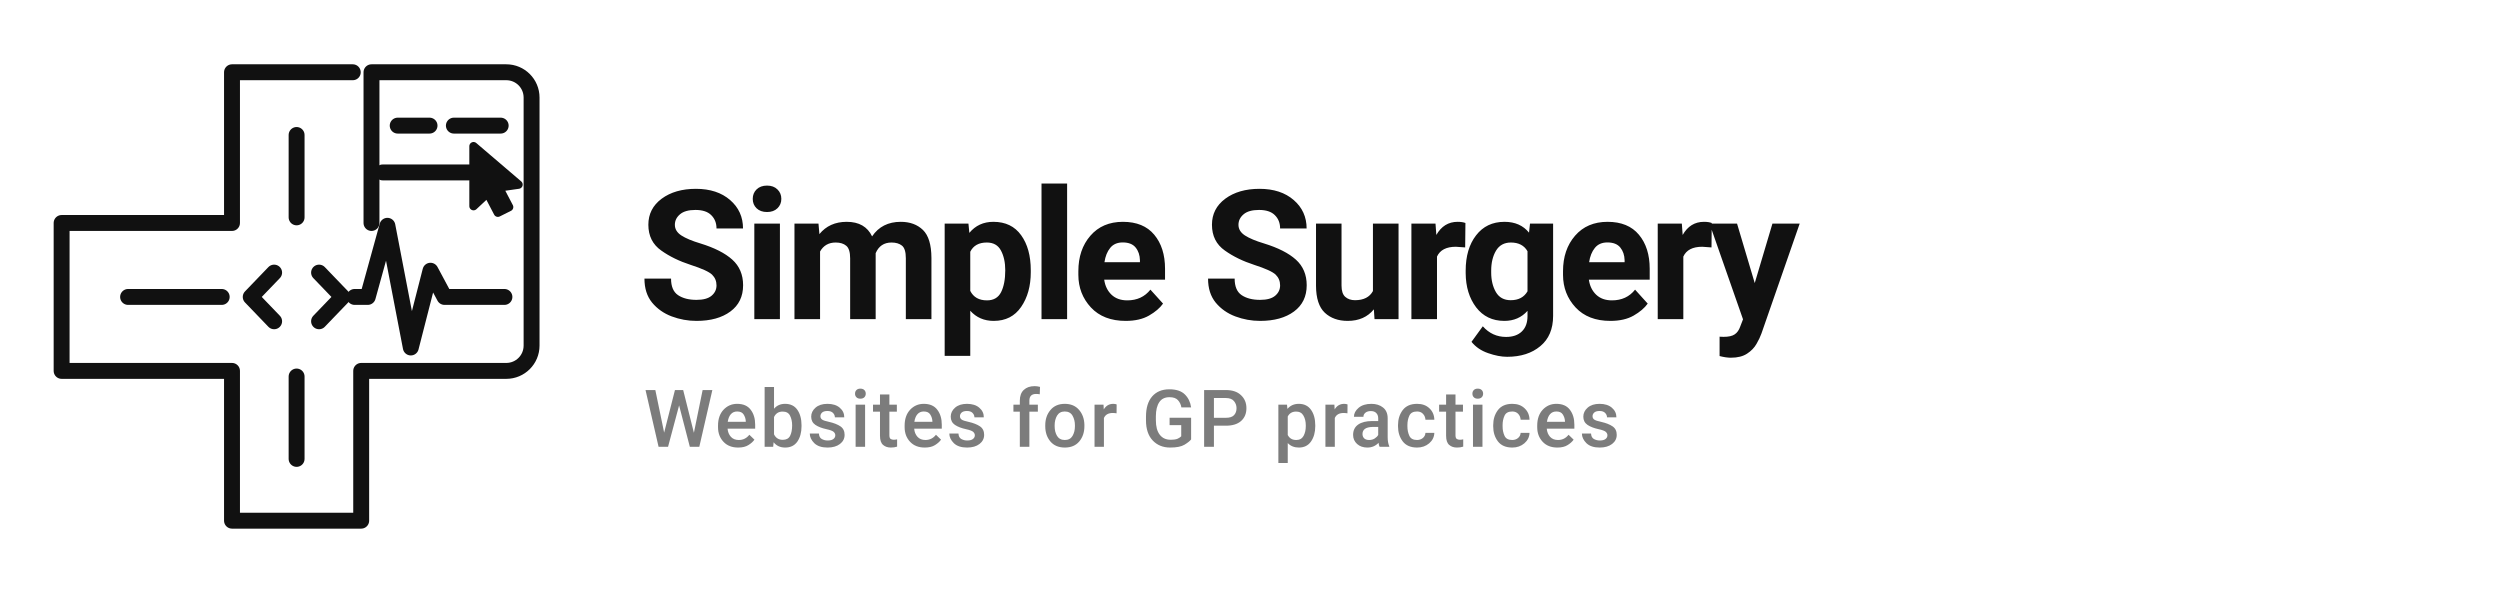
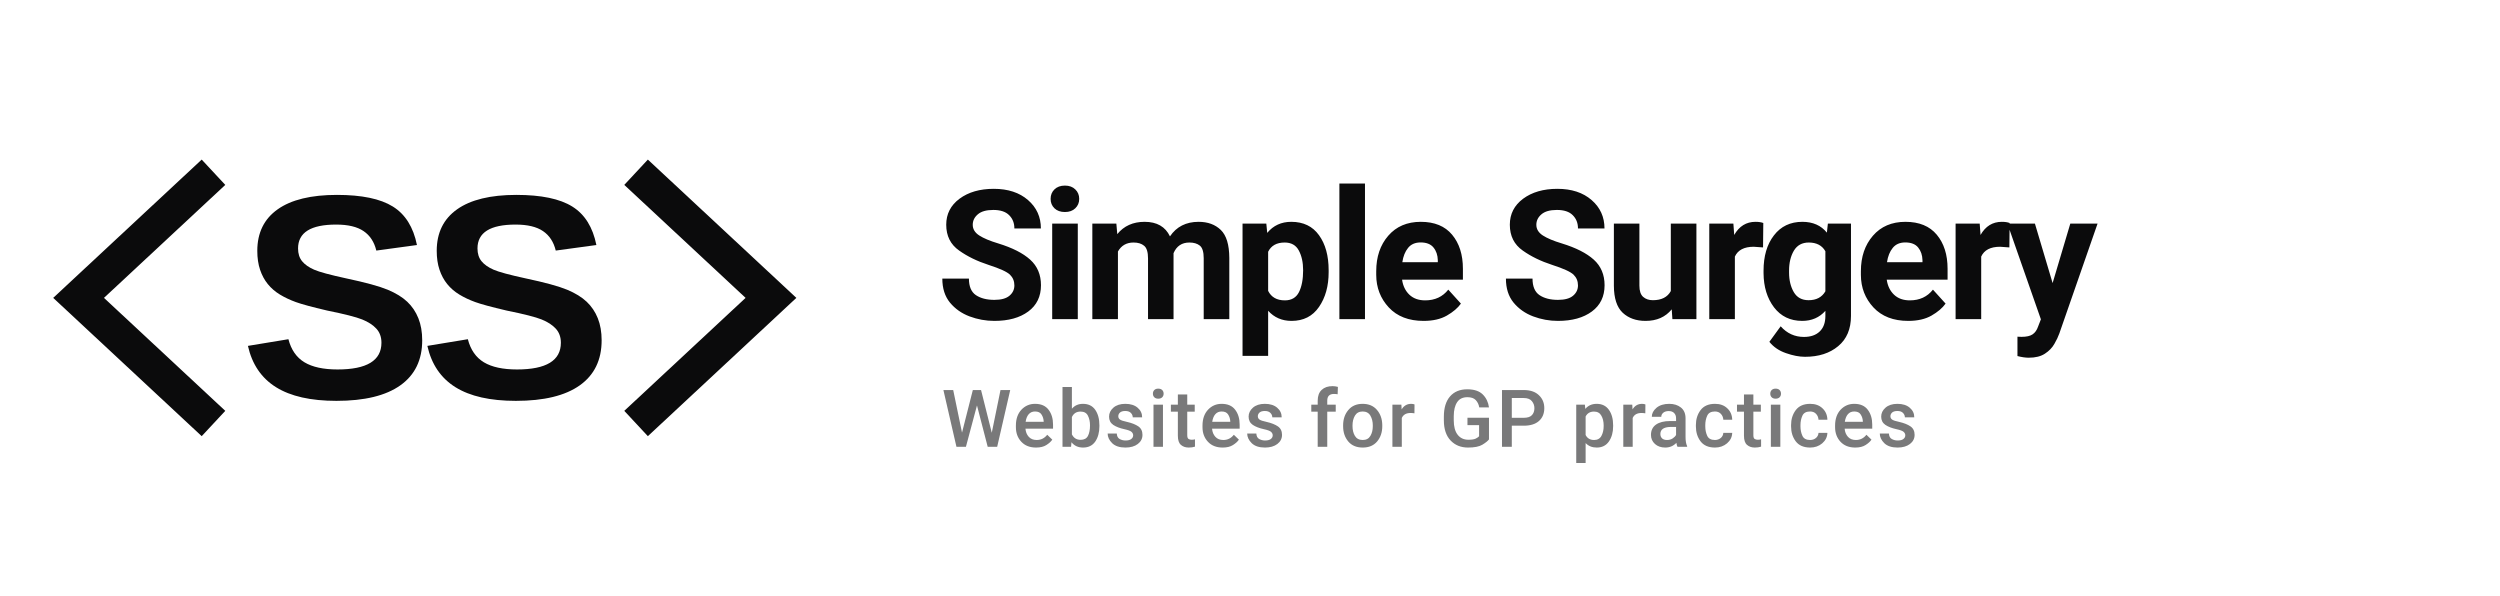
<svg xmlns="http://www.w3.org/2000/svg" viewBox="0 0 470 112" width="470" height="112" role="img" aria-label="Simple Surgery">
-   <g transform="translate(10 12) scale(0.176)">
-     <g transform="translate(0 0)">
-       <g fill="none" stroke="#111111" stroke-width="17" stroke-linecap="round" stroke-linejoin="round">
-         <path d="M320 9 H191 V170 H9 V328 H191 V488 H329 V328 H484 A27 27 0 0 0 511 301 V36 A27 27 0 0 0 484 9 H340 V170" />
-         <path d="M368 66 h34" />
-         <path d="M428 66 h50" />
-         <path d="M352 116 h92" />
-         <path d="M260 76 v88" />
-         <path d="M260 334 v88" />
-         <path d="M80 249 h100" />
-         <path d="M236 223 l-25 26 25 26" />
-         <path d="M284 223 l25 26-25 26" />
-         <path d="M322 249 h14 l21-76 25 130 21-82 15 28 h64" />
-       </g>
-       <path d="M449 88 V152 L464 138 L475 159 L487 153 L476 132 L497 129 Z" fill="#111111" stroke="#111111" stroke-width="9" stroke-linejoin="round" />
-     </g>
+   <g transform="translate(10 30) scale(0.03872)">
+     <path d="M778.3 61.5L123.3 671.5L778.3 1281.5" fill="none" stroke="#0B0B0C" stroke-width="168" stroke-linecap="butt" stroke-linejoin="miter" />
+     <path d="M846.2 706.2Q846.2 849 740.3 924.5Q634.5 1000 429.7 1000Q242.8 1000 136.6 933.8Q30.3 867.6 0 733.1L196.6 700.7Q216.6 777.9 274.5 812.8Q332.4 847.6 435.2 847.6Q648.3 847.6 648.3 717.9Q648.3 676.6 623.8 649.7Q599.3 622.8 554.8 604.8Q510.3 586.9 384.1 561.4Q275.2 535.9 232.4 520.3Q189.7 504.8 155.2 483.8Q120.7 462.8 96.6 433.1Q72.4 403.4 59 363.4Q45.5 323.4 45.5 271.7Q45.5 140 144.5 70Q243.4 0 432.4 0Q613.1 0 703.8 56.6Q794.5 113.1 820.7 243.4L623.4 270.3Q608.3 207.6 561.7 175.9Q515.2 144.1 428.3 144.1Q243.4 144.1 243.4 260Q243.4 297.9 263.1 322.1Q282.8 346.2 321.4 363.1Q360 380 477.9 405.5Q617.9 435.2 678.3 460.3Q738.6 485.5 773.8 519Q809 552.4 827.6 599Q846.2 645.5 846.2 706.2Z" fill="#0B0B0C" transform="translate(945.5 171.5)" />
+     <path d="M846.2 706.2Q846.2 849 740.3 924.5Q634.5 1000 429.7 1000Q242.8 1000 136.6 933.8Q30.3 867.6 0 733.1L196.6 700.7Q216.6 777.9 274.5 812.8Q332.4 847.6 435.2 847.6Q648.3 847.6 648.3 717.9Q648.3 676.6 623.8 649.7Q599.3 622.8 554.8 604.8Q510.3 586.9 384.1 561.4Q275.2 535.9 232.4 520.3Q189.7 504.8 155.2 483.8Q120.7 462.8 96.6 433.1Q72.4 403.4 59 363.4Q45.5 323.4 45.5 271.7Q45.5 140 144.5 70Q243.4 0 432.4 0Q613.1 0 703.8 56.6Q794.5 113.1 820.7 243.4L623.4 270.3Q608.3 207.6 561.7 175.9Q515.2 144.1 428.3 144.1Q243.4 144.1 243.4 260Q243.4 297.9 263.1 322.1Q282.8 346.2 321.4 363.1Q360 380 477.9 405.5Q617.9 435.2 678.3 460.3Q738.6 485.5 773.8 519Q809 552.4 827.6 599Q846.2 645.5 846.2 706.2Z" fill="#0B0B0C" transform="translate(1816.7 171.5)" />
+     <path d="M2830.1 61.5L3485.1 671.5L2830.1 1281.5" fill="none" stroke="#0B0B0C" stroke-width="168" stroke-linecap="butt" stroke-linejoin="miter" />
  </g>
-   <text x="120" y="60" font-family="system-ui, -apple-system, 'Segoe UI', Roboto, 'Helvetica Neue', Arial, sans-serif" font-size="34" font-weight="700" letter-spacing="-1.2" fill="#111111">Simple Surgery</text>
-   <text x="121" y="84" font-family="system-ui, -apple-system, 'Segoe UI', Roboto, 'Helvetica Neue', Arial, sans-serif" font-size="15" font-weight="500" letter-spacing="0.4" fill="#111111" opacity="0.55">Websites for GP practices</text>
+   <text x="176" y="60" font-family="system-ui, -apple-system, 'Segoe UI', Roboto, 'Helvetica Neue', Arial, sans-serif" font-size="34" font-weight="700" letter-spacing="-1.2" fill="#0B0B0C">Simple Surgery</text>
+   <text x="177" y="84" font-family="system-ui, -apple-system, 'Segoe UI', Roboto, 'Helvetica Neue', Arial, sans-serif" font-size="15" font-weight="500" letter-spacing="0.4" fill="#0B0B0C" opacity="0.55">Websites for GP practices</text>
</svg>
